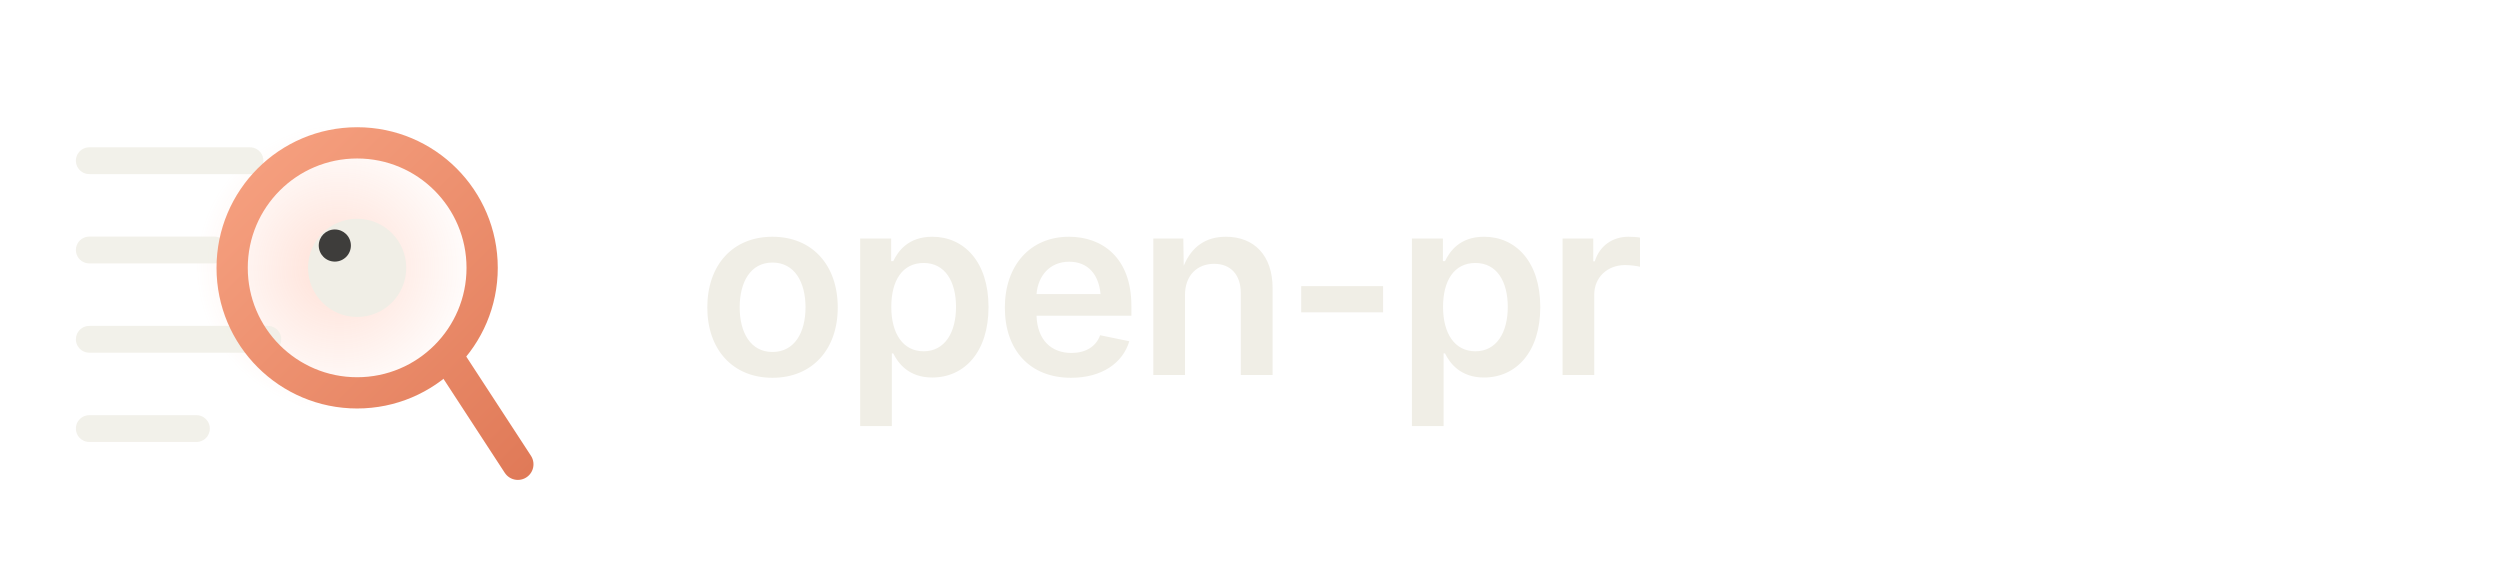
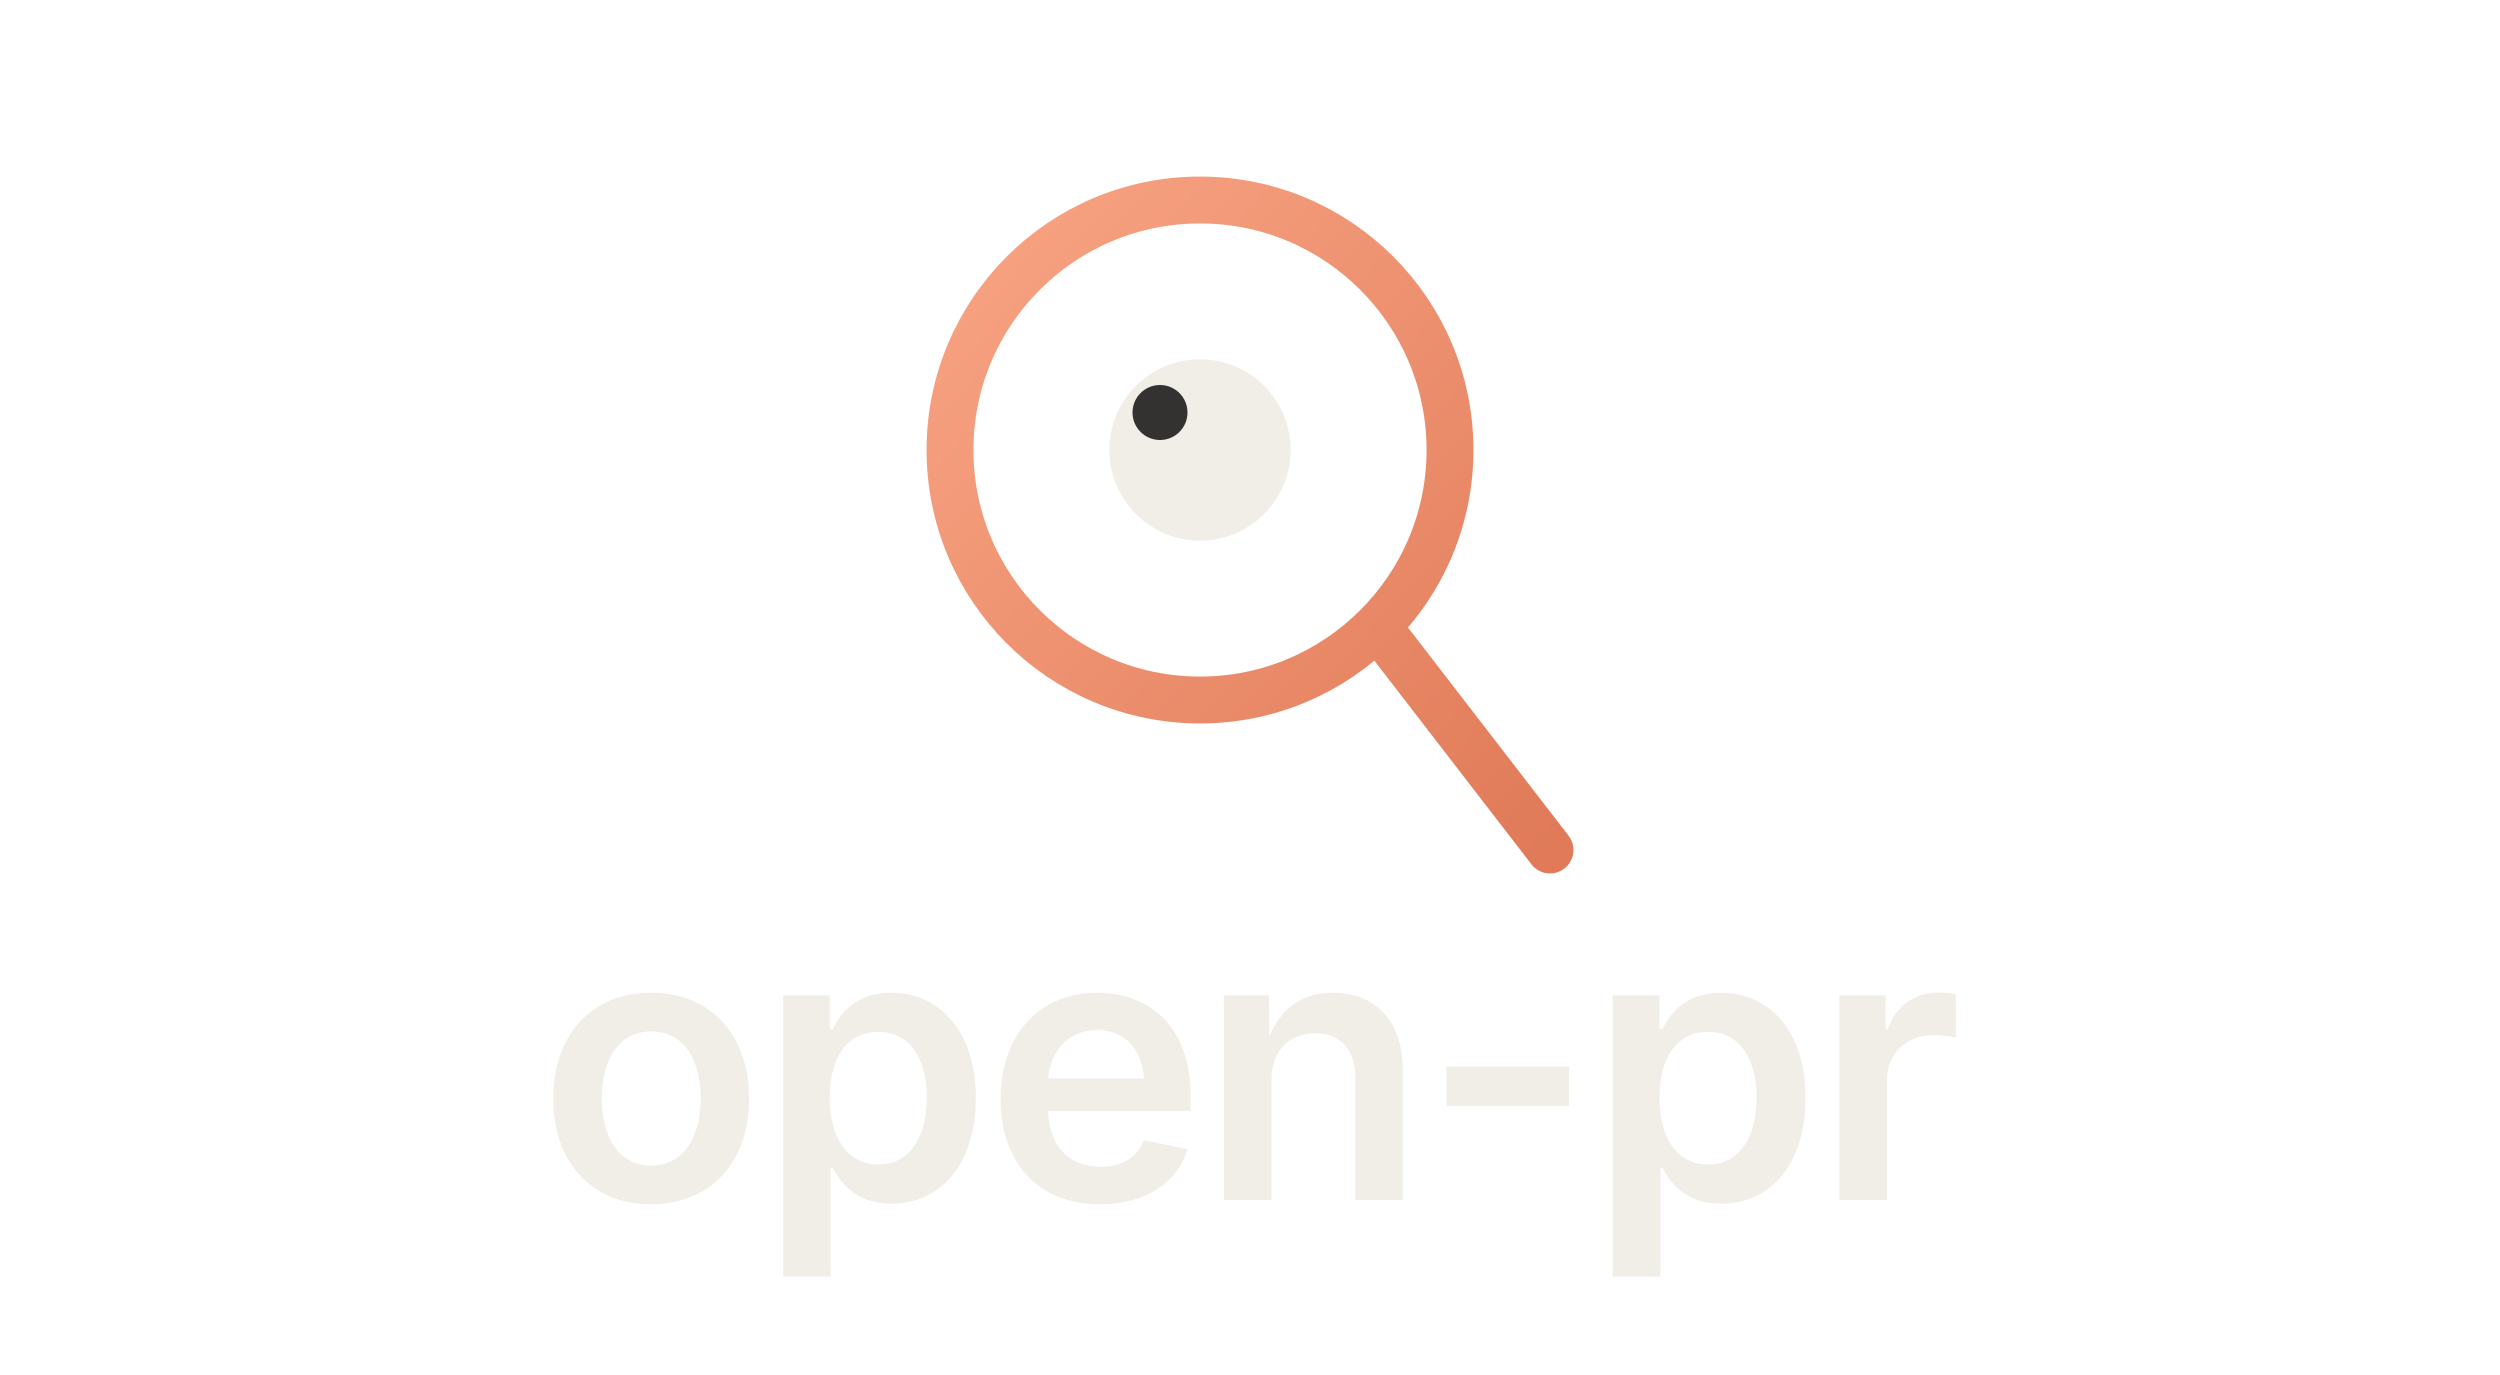
- <svg xmlns="http://www.w3.org/2000/svg" viewBox="0 0 280 64" role="img" aria-label="Open PullRequest">
+ <svg xmlns="http://www.w3.org/2000/svg" viewBox="0 0 200 110" role="img" aria-label="Open PullRequest">
  <defs>
-     <linearGradient id="accent" x1="8" y1="8" x2="56" y2="56" gradientUnits="userSpaceOnUse">
+     <linearGradient id="accent" x1="64" y1="4" x2="130" y2="66" gradientUnits="userSpaceOnUse">
      <stop stop-color="#FFB090" />
      <stop offset="1" stop-color="#E07A58" />
    </linearGradient>
-     <radialGradient id="glow" cx="38" cy="30" r="16" gradientUnits="userSpaceOnUse">
-       <stop stop-color="#FF8F6B" stop-opacity=".28" />
-       <stop offset="1" stop-color="#FF8F6B" stop-opacity="0" />
-     </radialGradient>
  </defs>
-   <circle cx="38" cy="30" r="16" fill="url(#glow)" />
-   <path d="M10 18h18M10 28h14M10 38h20M10 48h12" fill="none" stroke="#F0EEE6" stroke-width="3" stroke-linecap="round" opacity=".85" />
-   <circle cx="40" cy="30" r="14" fill="none" stroke="url(#accent)" stroke-width="3.5" />
-   <circle cx="40" cy="30" r="5.5" fill="#F0EEE6" />
-   <circle cx="37.5" cy="27.5" r="1.8" fill="#1F1E1D" opacity=".85" />
-   <path d="M50.5 40.5 58 52" fill="none" stroke="url(#accent)" stroke-width="3.5" stroke-linecap="round" />
-   <text x="78" y="42" font-family="Inter, 'Helvetica Neue', Arial, sans-serif" font-size="28" font-weight="600" fill="#F0EEE6" letter-spacing="-0.6">open-pr</text>
+   <g transform="translate(-4 0)">
+     <circle cx="100" cy="36" r="20" fill="none" stroke="url(#accent)" stroke-width="3.75" />
+     <circle cx="100" cy="36" r="7.25" fill="#F0EEE6" />
+     <circle cx="96.8" cy="33" r="2.2" fill="#1F1E1D" opacity=".9" />
+     <path d="M114.5 50.5 128 68" fill="none" stroke="url(#accent)" stroke-width="3.75" stroke-linecap="round" />
+   </g>
+   <text x="100" y="96" text-anchor="middle" font-family="Inter, 'SF Pro Display', 'Helvetica Neue', Arial, sans-serif" font-size="30" font-weight="600" fill="#F0EEE6" letter-spacing="-0.6">open-pr</text>
</svg>
